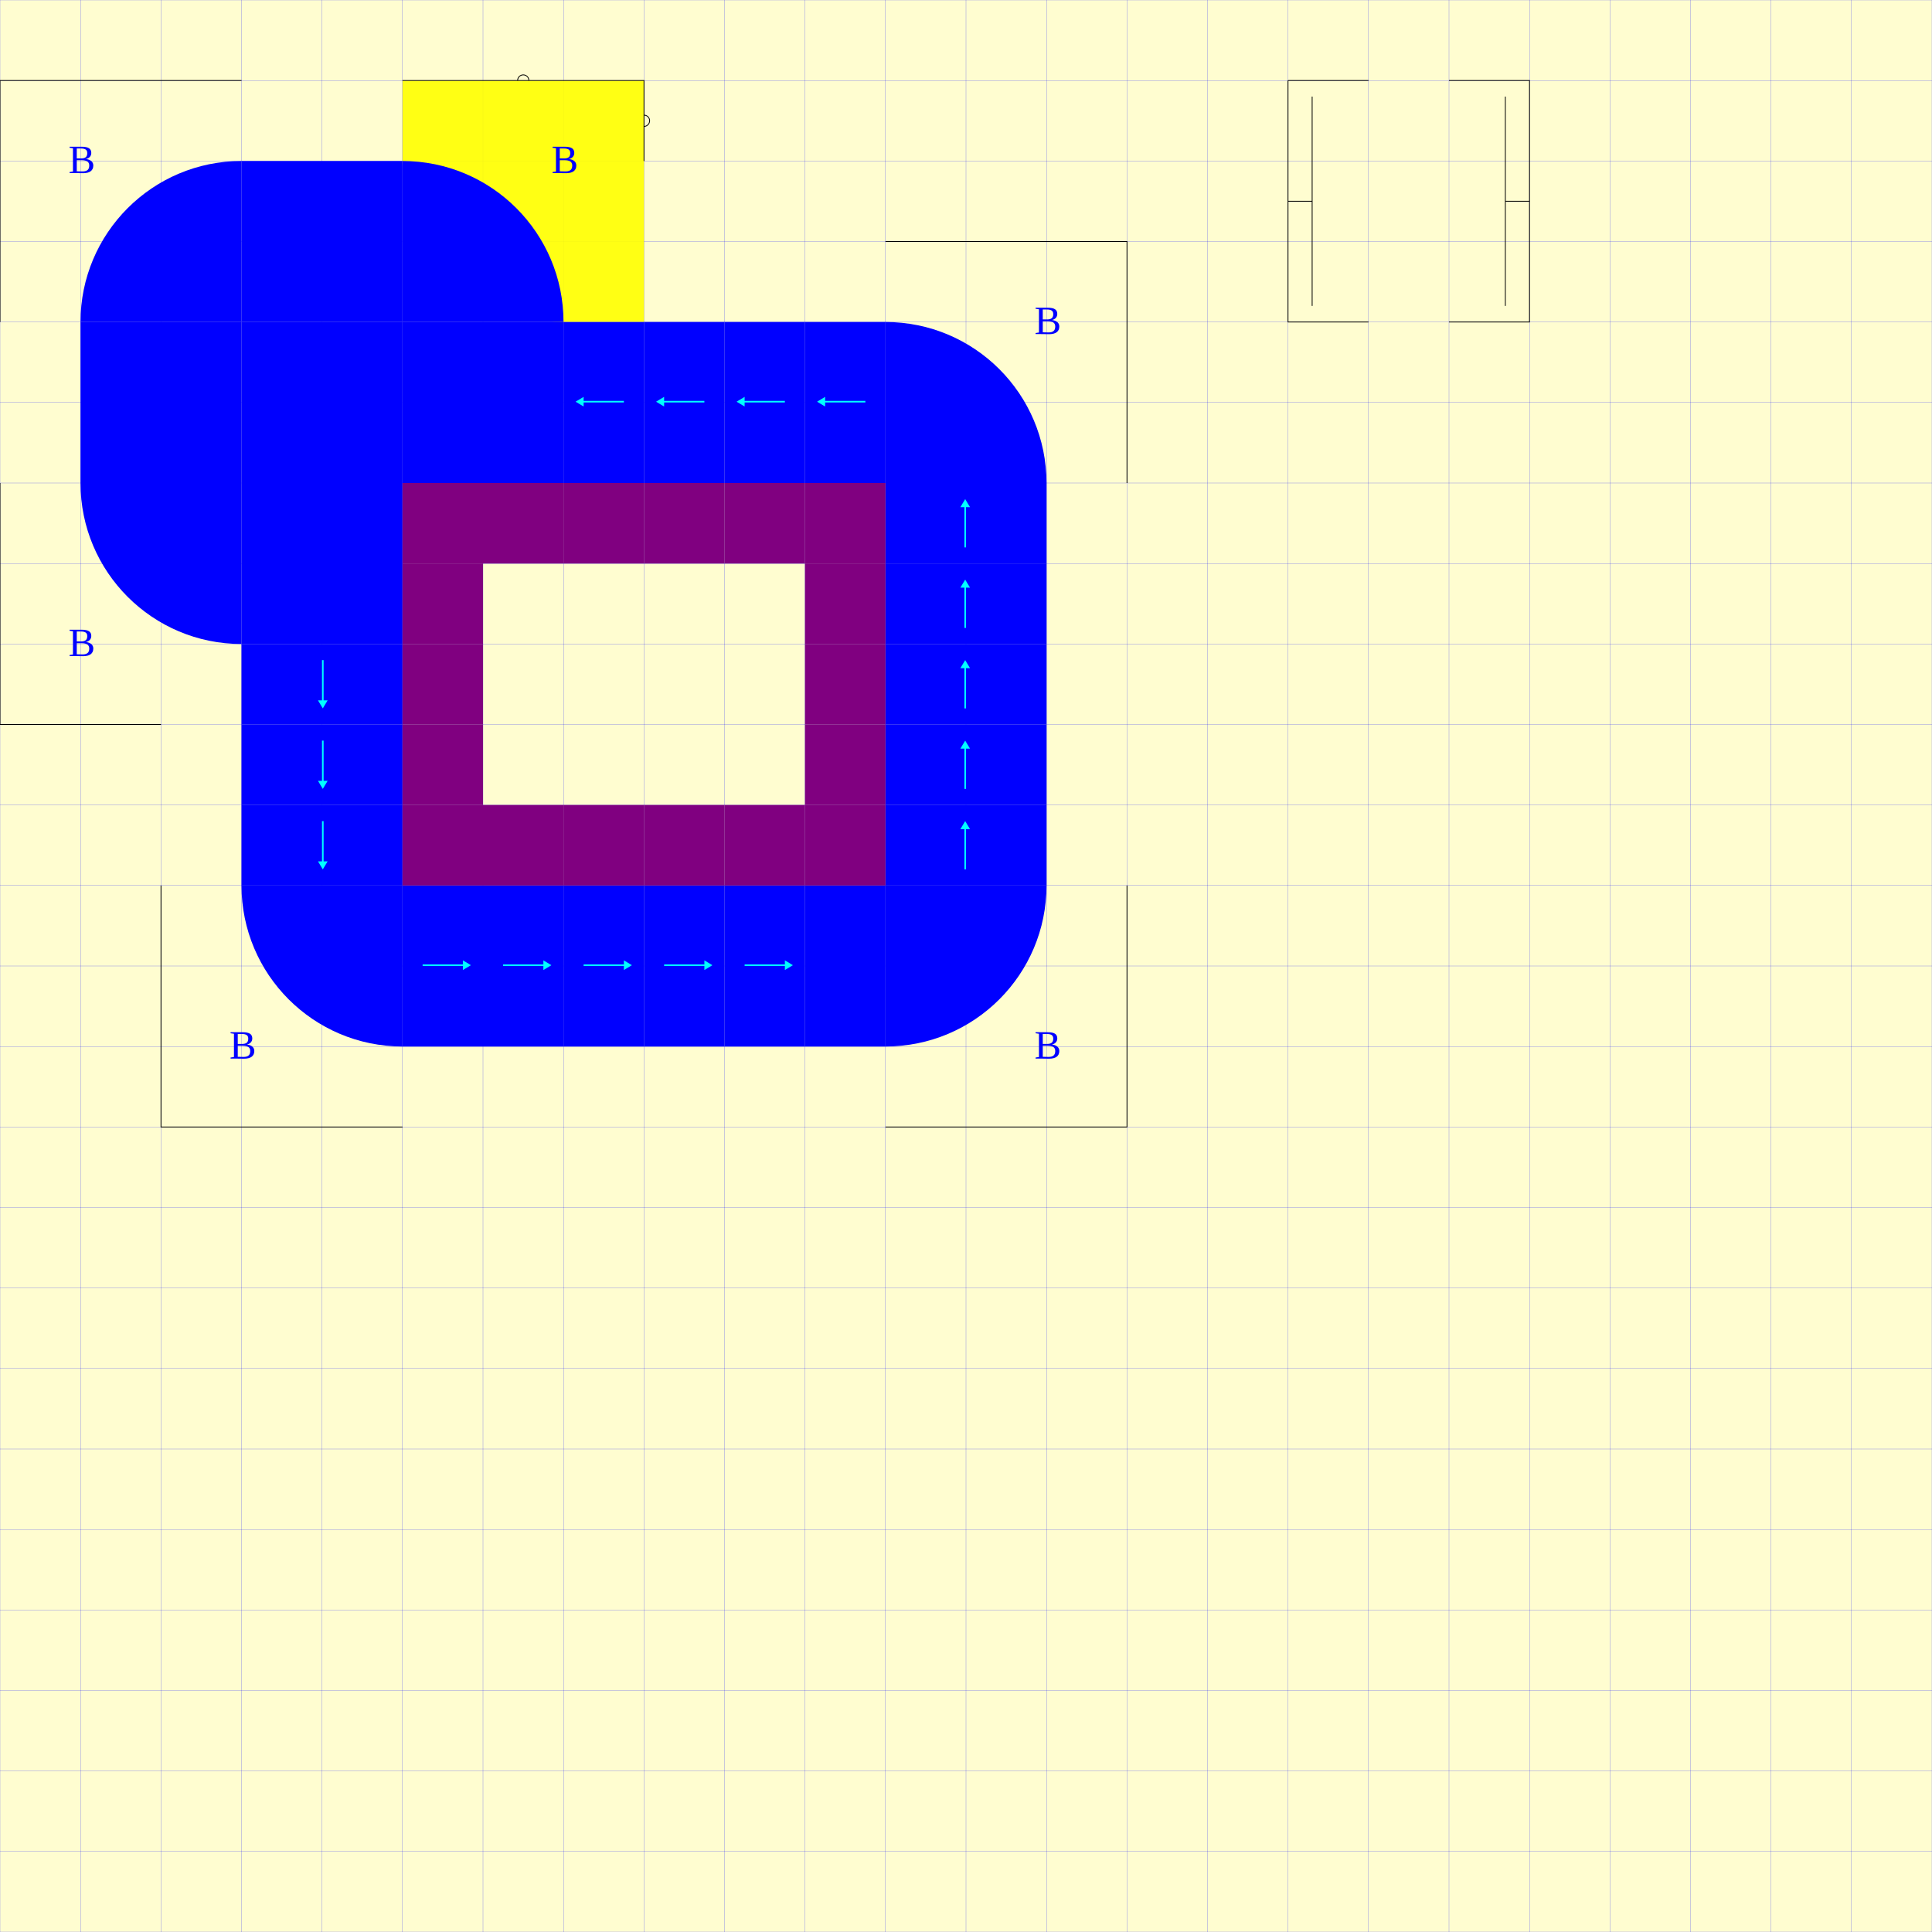
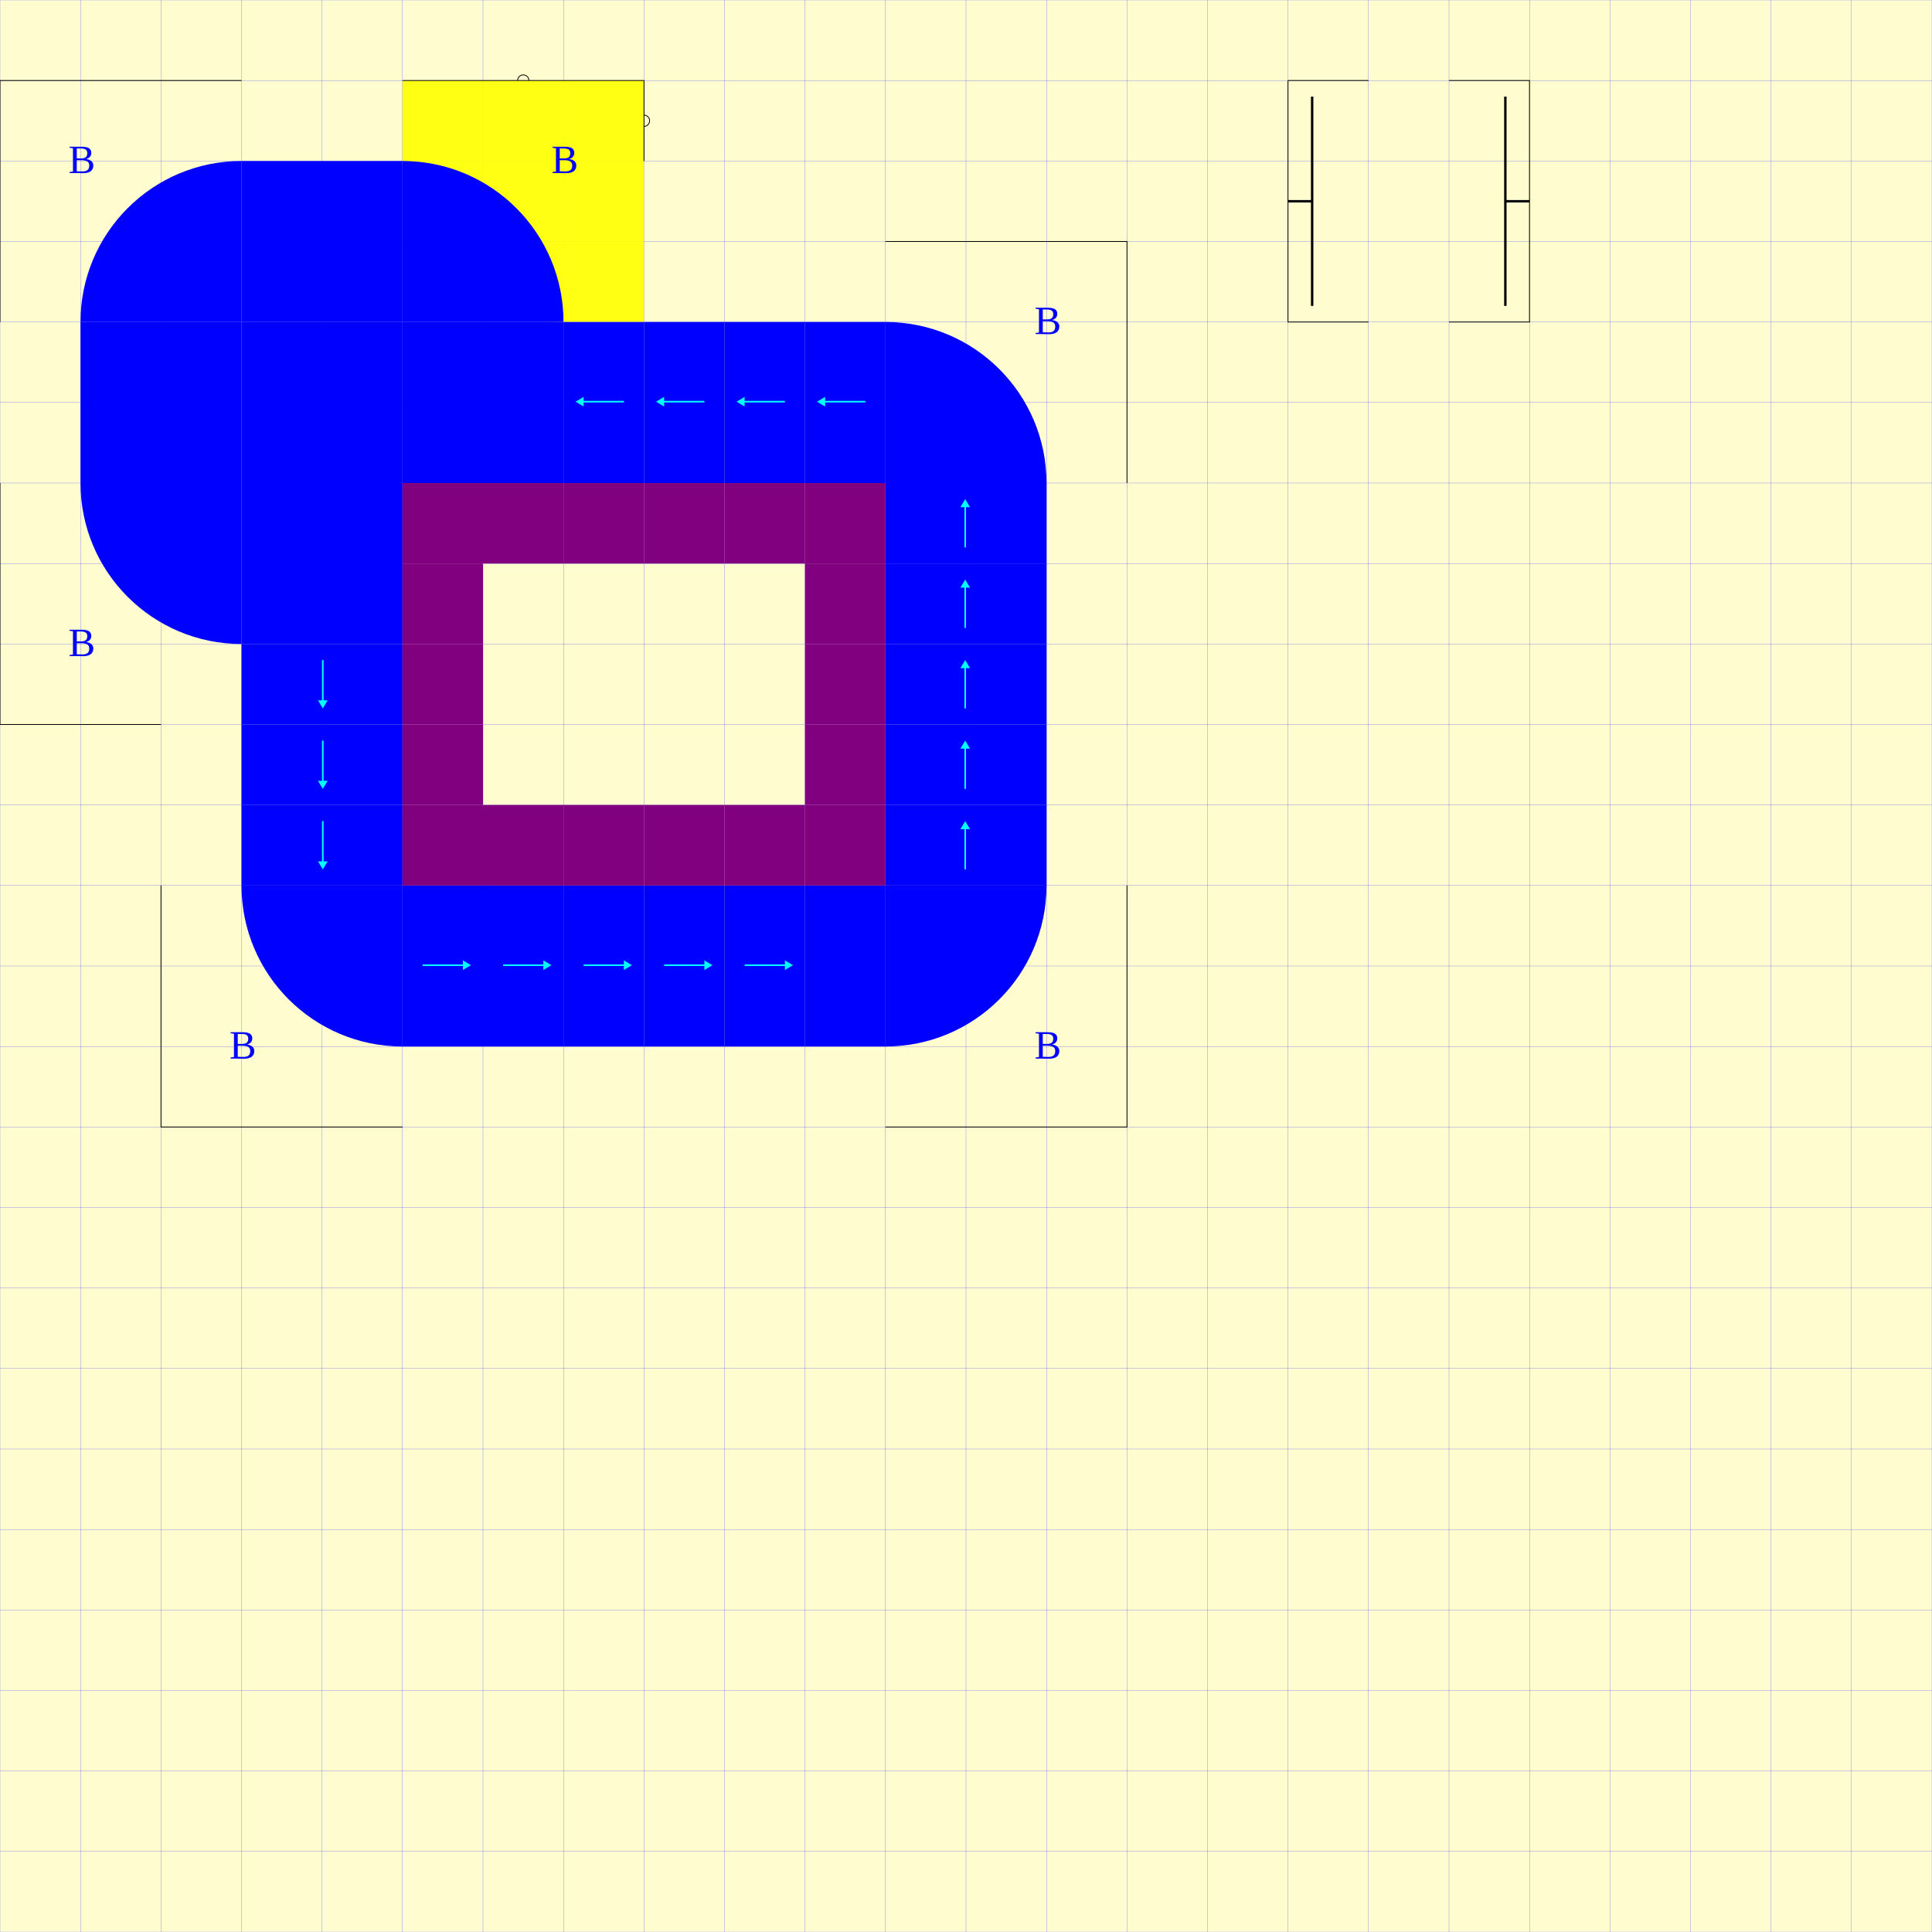
<svg xmlns="http://www.w3.org/2000/svg" width="2400" height="2400">
  <defs>
    <linearGradient id="vert_ramp" x1="0%" y1="0%" x2="0%" y2="100%">
      <stop offset="0%" style="stop-color:white;stop-opacity:0" />
      <stop offset="50%" style="stop-color:yellow;stop-opacity:1" />
    </linearGradient>
  </defs>
  <rect fill="#fffdd0" stroke="none" x="0" y="0" width="100%" height="100%" />
  <g fill="none" stroke="blue" stroke-width=".2">
    <path d="M0,0 h2400 M0,100 h2400 M0,200 h2400 M0,300 h2400 M0,400 h2400 M0,500 h2400 M0,600 h2400 M0,700 h2400 M0,800 h2400 M0,900 h2400 M0,1000 h2400 M0,1100 h2400 M0,1200 h2400        M0,1300 h2400 M0,1400 h2400 M0,1500 h2400 M0,1600 h2400 M0,1700 h2400 M0,1800 h2400 M0,1900 h2400 M0,2000 h2400 M0,2100 h2400 M0,2200 h2400 M0,2300 h2400 M0,2400 h2400" />
    <path d="M0,0 v2400 M100,0 v2400 M200,0 v2400 M300,0 v2400 M400,0 v2400 M500,0 v2400 M600,0 v2400 M700,0 v2400 M800,0 v2400 M900,0 v2400 M1000,0 v2400 M1100,0 v2400 M1200,0 v2400        M1300,0 v2400 M1400,0 v2400 M1500,0 v2400 M1600,0 v2400 M1700,0 v2400 M1800,0 v2400 M1900,0 v2400 M2000,0 v2400 M2100,0 v2400 M2200,0 v2400 M2300,0 v2400 M2400,0 v2400" />
  </g>
  <path fill="blue" stroke="none" d="M300,200 h200 v200 h-200 v-200" />
  <path fill="blue" stroke="none" d="M300,400 h200 v200 h-200 v-200" />
  <path fill="blue" stroke="none" d="M300,600 h200 v200 h-200 v-200" />
  <path fill="blue" stroke="none" d="M100,400 h200 v200 h-200 v-200" />
  <path fill="blue" stroke="none" d="M500,400 h200 v200 h-200 v-200" />
  <path fill="none" stroke="black" stroke-width="1" d="M0,100 v300 m300,-300 h-300" />
  <g fill="blue" stroke="none" font-size="50">
    <path d="M0,100 m100,300 a200,200,0,0,1,200,-200 v200 h-200" />
    <text x="85" y="215">B</text>
  </g>
  <path fill="none" stroke="black" stroke-width="1" d="M0,600 v300 h200" />
  <g fill="blue" stroke="none" font-size="50">
    <path d="M0,600 m100,0 a200,200,0,0,0,200,200 v-200 h-200" />
    <text x="85" y="815">B</text>
  </g>
  <path stroke="none" fill="yellow" fill-opacity=".9" d="M500,100 h300 v300 h-100 a200,200,0,0,1,-200,-200 v-100" />
  <path fill="none" stroke="black" stroke-width="1" d="M500,100 h100 h43 a7,7,0,0,1,14,0 m-14,0 h157 v43 a7,7,0,0,1,0,14 m0,-14 v57" />
  <path fill="blue" stroke="none" d="M500,100 m0,100 a200,200,0,0,1,200,200 h-200 v-200" />
  <text fill="blue" font-size="50" x="685" y="215">B</text>
  <path stroke="none" fill="blue" d="M300,800 h200 v100 h-200 v-100" />
  <path stroke="none" fill="cyan" d="M300,800 m98,20 h4 v50 h5 l-6,10 l-6,-10 h5 v-50" />
  <path stroke="none" fill="blue" d="M300,900 h200 v100 h-200 v-100" />
  <path stroke="none" fill="cyan" d="M300,900 m98,20 h4 v50 h5 l-6,10 l-6,-10 h5 v-50" />
  <path stroke="none" fill="blue" d="M300,1000 h200 v100 h-200 v-100" />
  <path stroke="none" fill="cyan" d="M300,1000 m98,20 h4 v50 h5 l-6,10 l-6,-10 h5 v-50" />
  <path fill="none" stroke="black" stroke-width="1" d="M200,1100 v300 h300 m-300,-300" />
  <g fill="blue" stroke="none" font-size="50">
    <path d="M200,1100 m100,0 a200,200,0,0,0,200,200 v-200 h-200" />
    <text x="285" y="1315">B</text>
  </g>
  <path stroke="none" fill="blue" d="M500,1100 h100 v200 h-100 v-200" />
  <path stroke="none" fill="cyan" d="M500,1100 m75,98 h-50 v2 h50 v5 l10,-6 l-10,-6 v5" />
  <path stroke="none" fill="blue" d="M600,1100 h100 v200 h-100 v-200" />
  <path stroke="none" fill="cyan" d="M600,1100 m75,98 h-50 v2 h50 v5 l10,-6 l-10,-6 v5" />
  <path stroke="none" fill="blue" d="M700,1100 h100 v200 h-100 v-200" />
  <path stroke="none" fill="cyan" d="M700,1100 m75,98 h-50 v2 h50 v5 l10,-6 l-10,-6 v5" />
  <path stroke="none" fill="blue" d="M800,1100 h100 v200 h-100 v-200" />
  <path stroke="none" fill="cyan" d="M800,1100 m75,98 h-50 v2 h50 v5 l10,-6 l-10,-6 v5" />
  <path stroke="none" fill="blue" d="M900,1100 h100 v200 h-100 v-200" />
  <path stroke="none" fill="cyan" d="M900,1100 m75,98 h-50 v2 h50 v5 l10,-6 l-10,-6 v5" />
  <path stroke="none" fill="blue" d="M1000,1100 h100 v200 h-100 v-200" />
  <path stroke="none" fill="cyan" d="M9100,1100 m75,98 h-50 v2 h50 v5 l10,-6 l-10,-6 v5" />
  <path fill="none" stroke="black" stroke-width="1" d="M1100,1100 m300,0 v300 h-300" />
  <g fill="blue" stroke="none" font-size="50">
    <path d="M1100,1100 m0,200 a200,200,0,0,0,200,-200 h-200 v200" />
    <text x="1285" y="1315">B</text>
  </g>
  <path stroke="none" fill="blue" d="M1100,1000 h200 v100 h-200 v-100" />
  <path stroke="none" fill="cyan" d="M1100,1000 m98,80 h2 v-50 h5 l-6,-10 l-6,10 h5 v50" />
  <path stroke="none" fill="blue" d="M1100,900 h200 v100 h-200 v-100" />
  <path stroke="none" fill="cyan" d="M1100,900 m98,80 h2 v-50 h5 l-6,-10 l-6,10 h5 v50" />
  <path stroke="none" fill="blue" d="M1100,800 h200 v100 h-200 v-100" />
  <path stroke="none" fill="cyan" d="M1100,800 m98,80 h2 v-50 h5 l-6,-10 l-6,10 h5 v50" />
  <path stroke="none" fill="blue" d="M1100,700 h200 v100 h-200 v-100" />
  <path stroke="none" fill="cyan" d="M1100,700 m98,80 h2 v-50 h5 l-6,-10 l-6,10 h5 v50" />
  <path stroke="none" fill="blue" d="M1100,600 h200 v100 h-200 v-100" />
  <path stroke="none" fill="cyan" d="M1100,600 m98,80 h2 v-50 h5 l-6,-10 l-6,10 h5 v50" />
  <path fill="none" stroke="black" stroke-width="1" d="M1100,300 h300 v300" />
  <g fill="blue" stroke="none" font-size="50">
    <path d="M1100,300 m200,300 a200,200,0,0,0,-200,-200 v200 h200" />
    <text x="1285" y="415">B</text>
  </g>
  <path stroke="none" fill="blue" d="M1000,400 h100 v200 h-100 v-200" />
  <path stroke="none" fill="cyan" d="M1000,400 m25,98 h50 v2 h-50 v5 l-10,-6 l10,-6 v5" />
  <path stroke="none" fill="blue" d="M900,400 h100 v200 h-100 v-200" />
  <path stroke="none" fill="cyan" d="M900,400 m25,98 h50 v2 h-50 v5 l-10,-6 l10,-6 v5" />
  <path stroke="none" fill="blue" d="M800,400 h100 v200 h-100 v-200" />
  <path stroke="none" fill="cyan" d="M800,400 m25,98 h50 v2 h-50 v5 l-10,-6 l10,-6 v5" />
  <path stroke="none" fill="blue" d="M700,400 h100 v200 h-100 v-200" />
  <path stroke="none" fill="cyan" d="M700,400 m25,98 h50 v2 h-50 v5 l-10,-6 l10,-6 v5" />
  <path stroke="none" fill="purple" d="M500,600 h100 v100 h-100 v-100" />
  <path stroke="none" fill="purple" d="M600,600 h100 v100 h-100 v-100" />
  <path stroke="none" fill="purple" d="M700,600 h100 v100 h-100 v-100" />
  <path stroke="none" fill="purple" d="M800,600 h100 v100 h-100 v-100" />
  <path stroke="none" fill="purple" d="M900,600 h100 v100 h-100 v-100" />
  <path stroke="none" fill="purple" d="M1000,600 h100 v100 h-100 v-100" />
  <path stroke="none" fill="purple" d="M500,1000 h100 v100 h-100 v-100" />
  <path stroke="none" fill="purple" d="M600,1000 h100 v100 h-100 v-100" />
  <path stroke="none" fill="purple" d="M700,1000 h100 v100 h-100 v-100" />
  <path stroke="none" fill="purple" d="M800,1000 h100 v100 h-100 v-100" />
  <path stroke="none" fill="purple" d="M900,1000 h100 v100 h-100 v-100" />
  <path stroke="none" fill="purple" d="M1000,1000 h100 v100 h-100 v-100" />
  <path stroke="none" fill="purple" d="M500,700 h100 v100 h-100 v-100" />
  <path stroke="none" fill="purple" d="M500,800 h100 v100 h-100 v-100" />
  <path stroke="none" fill="purple" d="M500,900 h100 v100 h-100 v-100" />
  <path stroke="none" fill="purple" d="M1000,700 h100 v100 h-100 v-100" />
  <path stroke="none" fill="purple" d="M1000,800 h100 v100 h-100 v-100" />
  <path stroke="none" fill="purple" d="M1000,900 h100 v100 h-100 v-100" />
-   <path fill="none" stroke="black" stroke-width="1" d="M1600,100 v100 m0,-100 h100 m100,0 h100 v100 v100 m0,-50 h-30 v130 v-260 m30,180 v100 h-100 m-100,0 h-100 v-150 h30 v130 v-260 m-30,130 v-50" />
+   <path fill="none" stroke="black" stroke-width="1" d="M1600,100 h100 m100,0 h100 v300 h-100 m-100,0 h-100 v-300" />
+   <path fill="none" stroke="black" stroke-width="3" d="M1600,100 m0,150 h30 v130 v-260 m270,130 h-30 v130 v-260" />
+                                                                                             |  
</svg>
